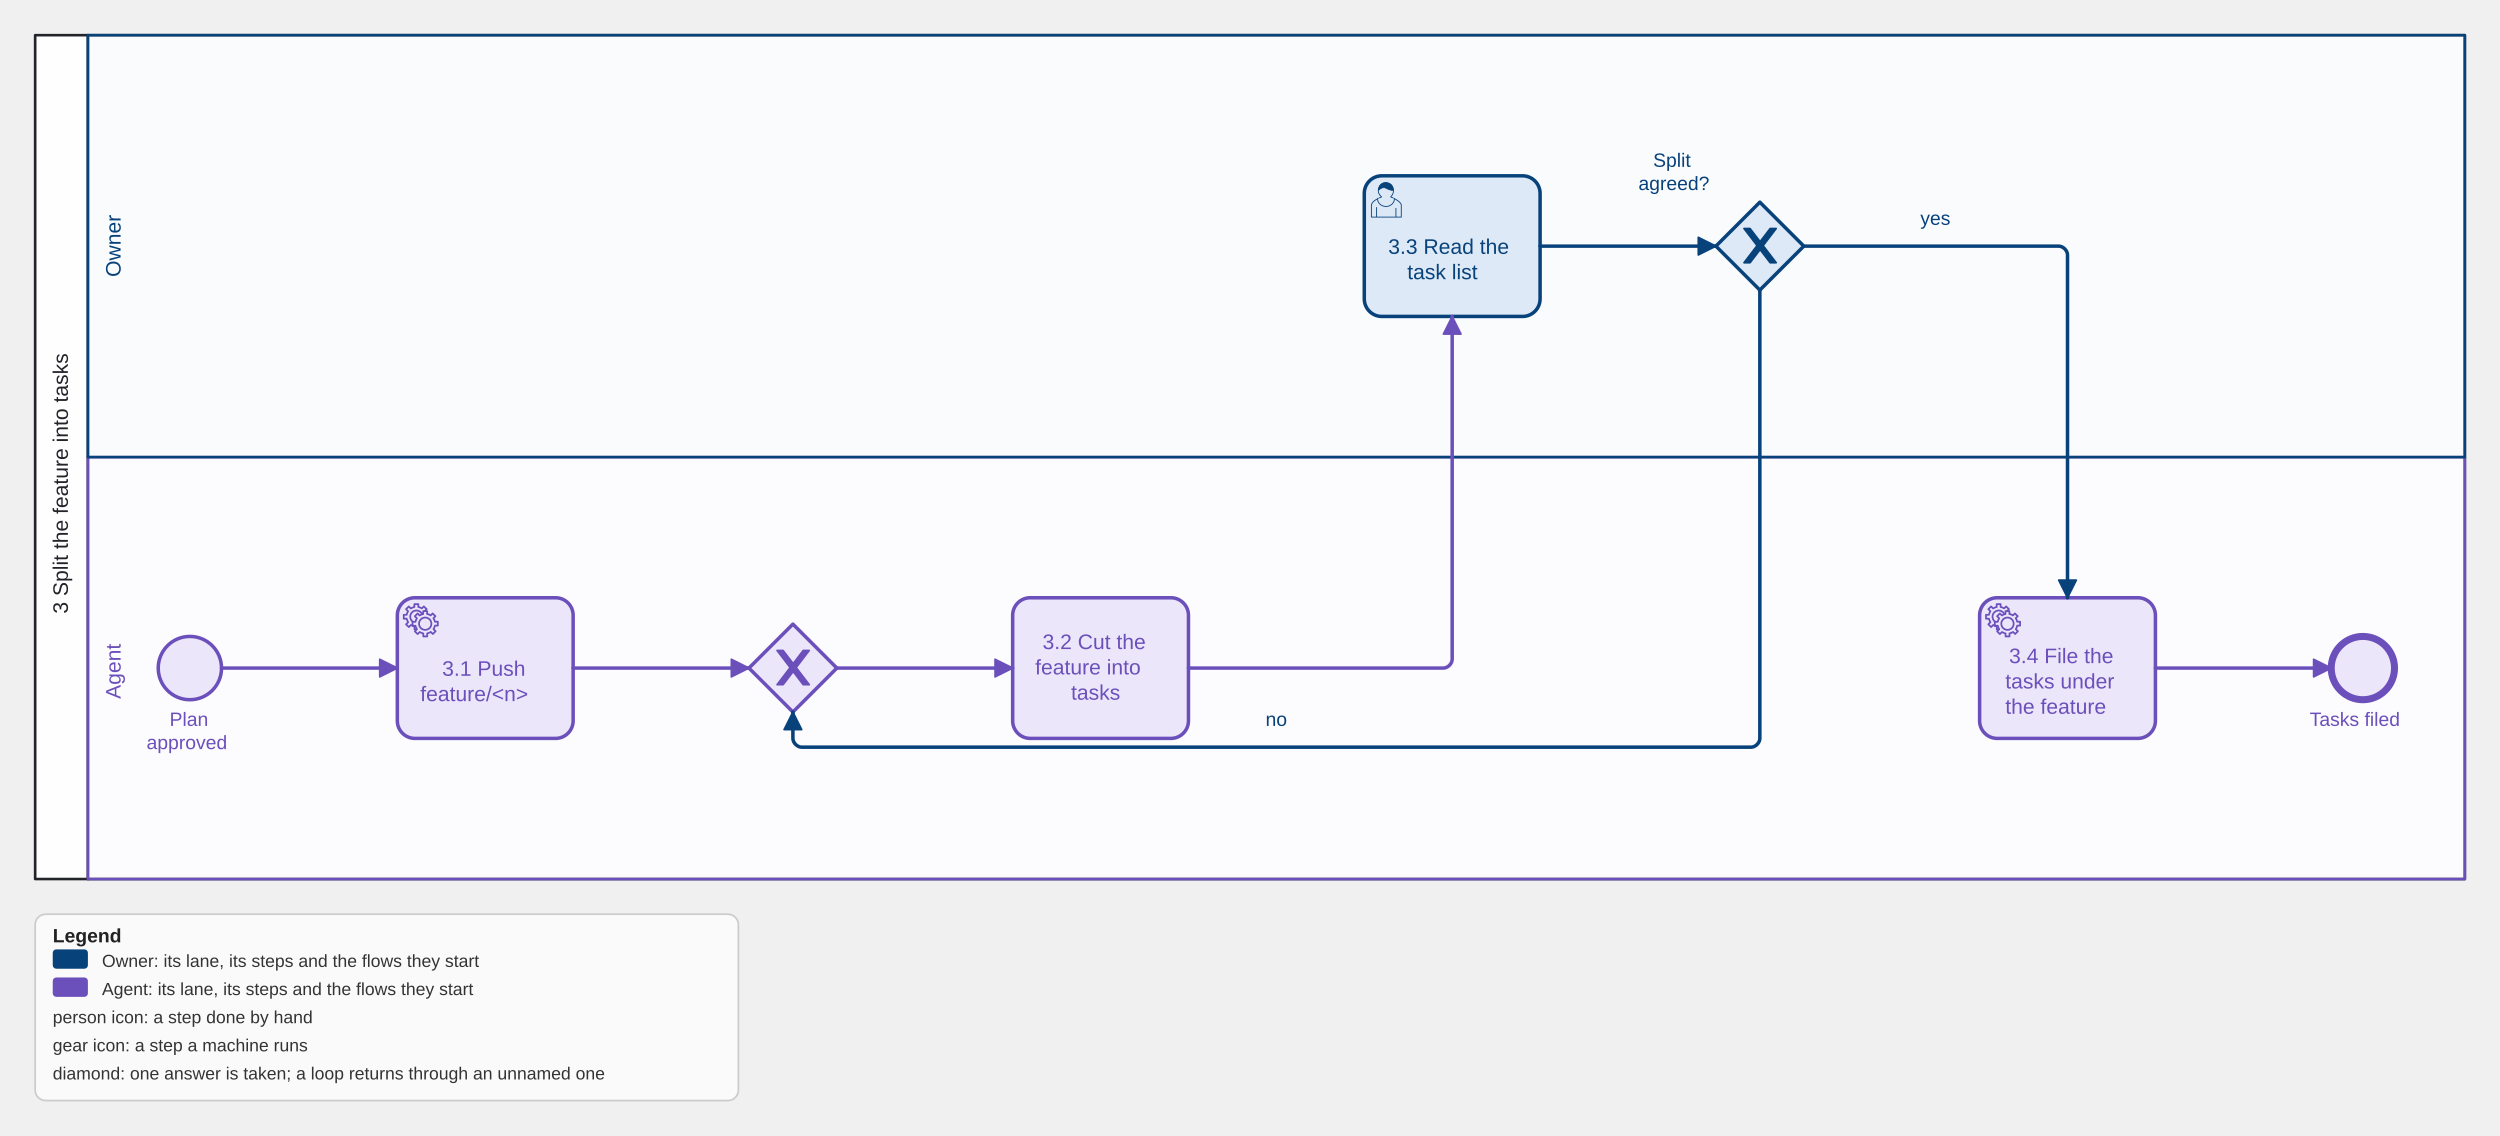
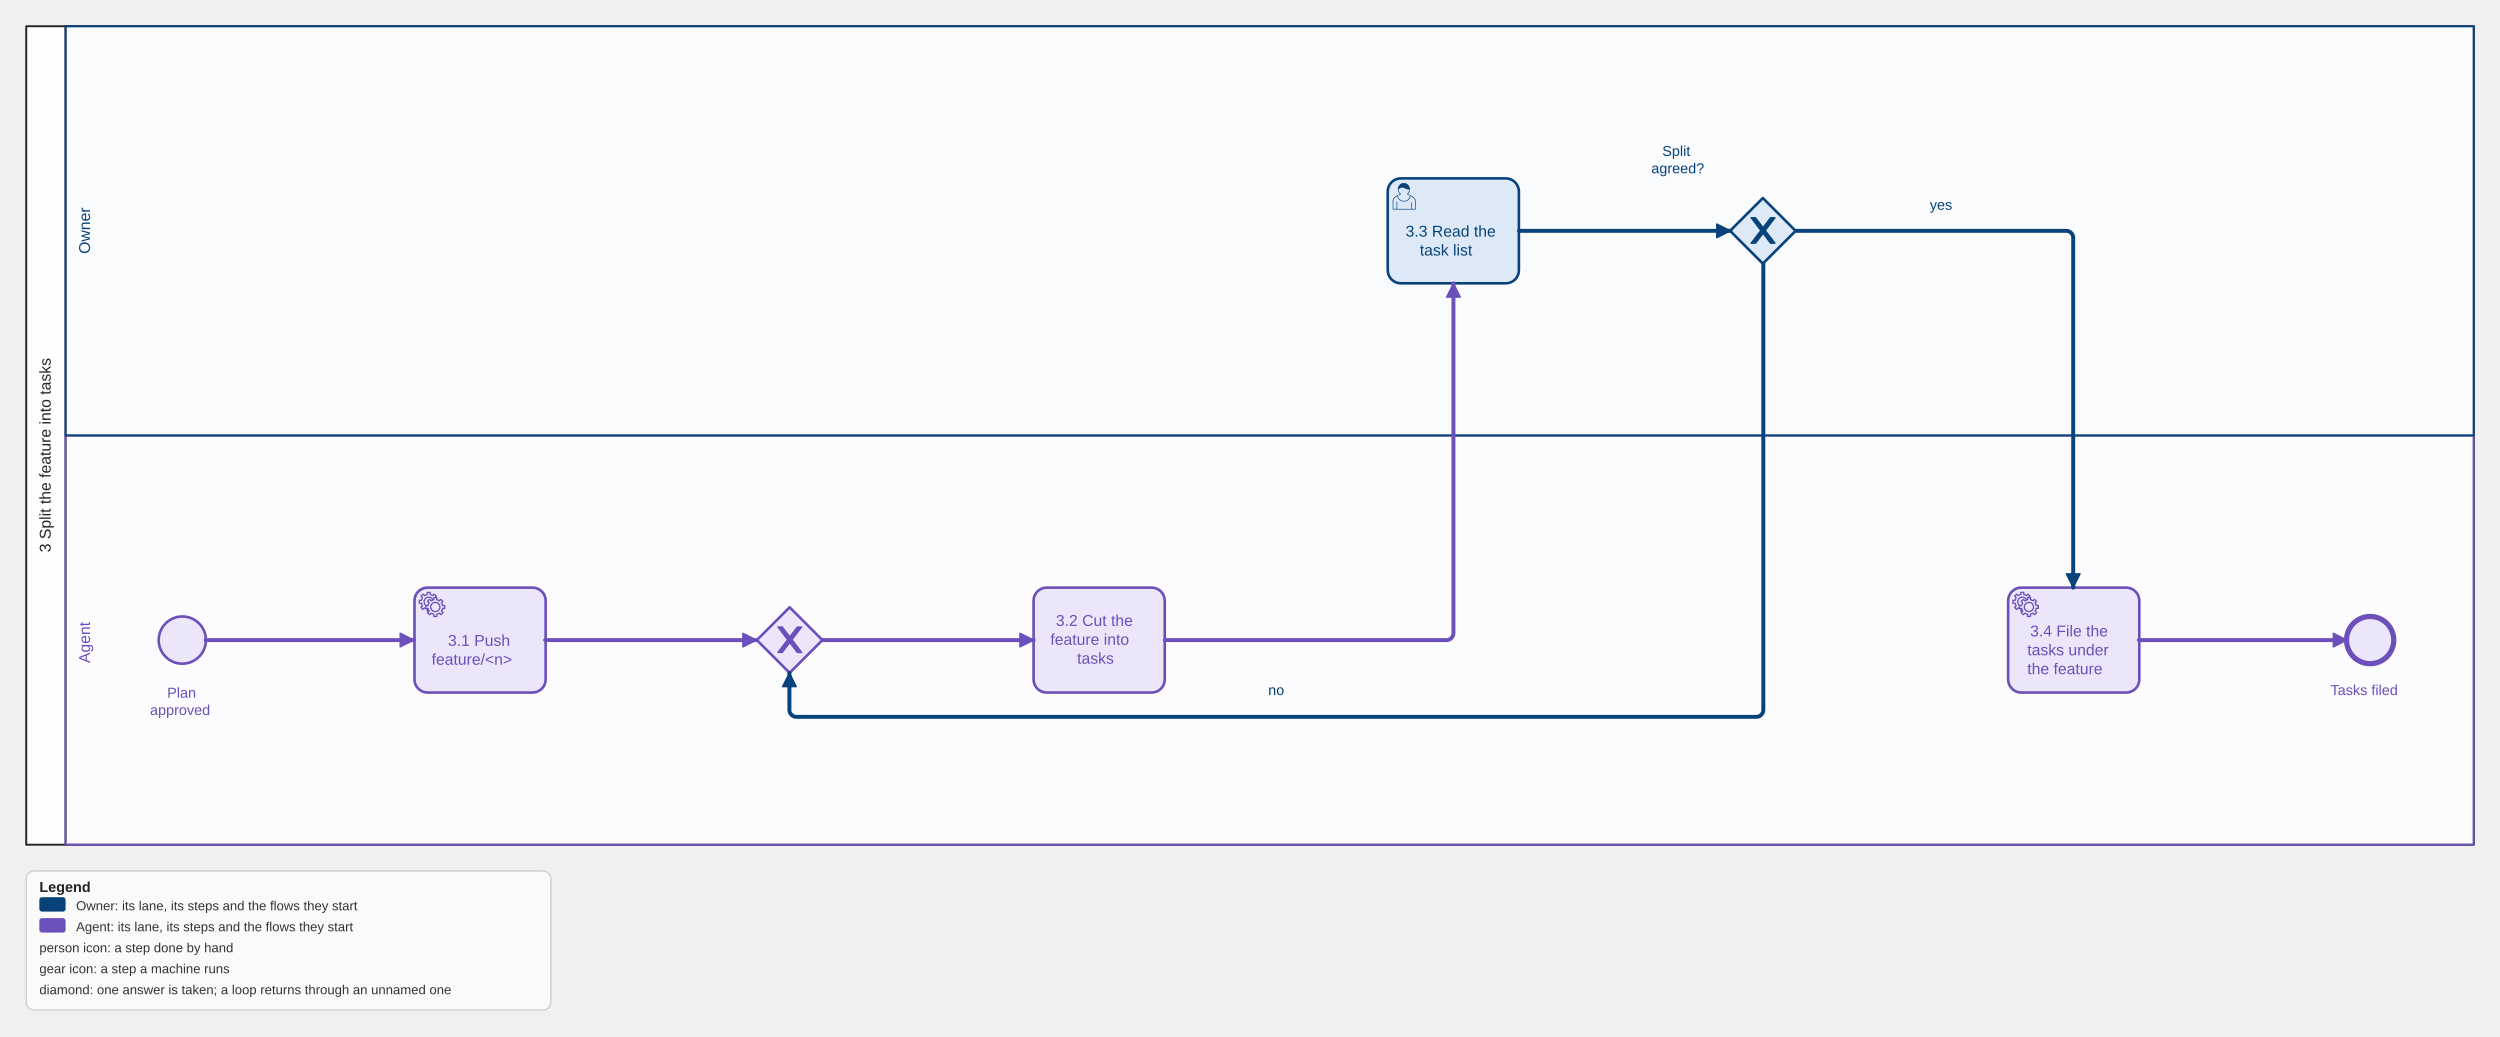
- <svg xmlns="http://www.w3.org/2000/svg" width="1422" height="646" viewBox="60 60 1422 646" version="1.1">
+ <svg xmlns="http://www.w3.org/2000/svg" width="1906" height="790" viewBox="60 60 1906 790" version="1.1">
  <g class="djs-group">
    <g class="djs-element djs-shape" data-element-id="split_pool" transform="translate(80,80)" style="display: block;">
      <g class="djs-visual">
-         <rect x="0" y="0" width="1382" height="480" rx="0" ry="0" style="stroke-linecap: round; stroke-linejoin: round; stroke: rgb(34, 36, 42); stroke-width: 1.5px; fill: white; fill-opacity: 0.95;" />
-         <path style="fill: none; stroke-linecap: round; stroke-linejoin: round; stroke: rgb(34, 36, 42); stroke-width: 1.5px;" d="M30,0L30,480" />
-         <text style="font-family: Arial, sans-serif; font-size: 12px; font-weight: normal; fill: rgb(34, 36, 42);" lineHeight="1.2" class="djs-label" transform="translate(0,480) rotate(270,0,0) scale(1,1)">
-           <tspan x="150.96" y="18.6">3 Split the feature into tasks</tspan>
+         <rect x="0" y="0" width="1866" height="624" rx="0" ry="0" style="stroke-linecap: round; stroke-linejoin: round; stroke: rgb(34, 36, 42); stroke-width: 1.5px; fill: white; fill-opacity: 0.95;" />
+         <path style="fill: none; stroke-linecap: round; stroke-linejoin: round; stroke: rgb(34, 36, 42); stroke-width: 1.5px;" d="M30,0L30,624" />
+         <text style="font-family: Arial, sans-serif; font-size: 12px; font-weight: normal; fill: rgb(34, 36, 42);" lineHeight="1.2" class="djs-label" transform="translate(0,624) rotate(270,0,0) scale(1,1)">
+           <tspan x="222.96" y="18.6">3 Split the feature into tasks</tspan>
        </text>
      </g>
-       <rect style="fill: none; stroke-opacity: 0; stroke: white; stroke-width: 15px;" class="djs-hit djs-hit-all" x="0" y="0" width="1382" height="480" />
+       <rect style="fill: none; stroke-opacity: 0; stroke: white; stroke-width: 15px;" class="djs-hit djs-hit-all" x="0" y="0" width="1866" height="624" />
    </g>
    <g class="djs-children">
      <g class="djs-group">
-         <g class="djs-element djs-shape" data-element-id="lane_1" transform="translate(110,320)" style="display: block;">
-           <g class="djs-visual">
-             <rect x="0" y="0" width="1352" height="240" rx="0" ry="0" style="stroke-linecap: round; stroke-linejoin: round; stroke: rgb(107, 79, 187); stroke-width: 1.5px; fill: rgb(248, 246, 253); fill-opacity: 0.25;" />
-             <text style="font-family: Arial, sans-serif; font-size: 12px; font-weight: normal; fill: rgb(107, 79, 187);" lineHeight="1.2" class="djs-label" transform="translate(0,240) rotate(270,0,0) scale(1,1)">
-               <tspan x="102.48" y="18.6">Agent</tspan>
-             </text>
-           </g>
-           <rect style="fill: none; stroke-opacity: 0; stroke: white; stroke-width: 15px;" class="djs-hit djs-hit-all" x="0" y="0" width="1352" height="240" />
+         <g class="djs-element djs-shape" data-element-id="lane_1" transform="translate(110,392)" style="display: block;">
+           <g class="djs-visual">
+             <rect x="0" y="0" width="1836" height="312" rx="0" ry="0" style="stroke-linecap: round; stroke-linejoin: round; stroke: rgb(107, 79, 187); stroke-width: 1.5px; fill: rgb(248, 246, 253); fill-opacity: 0.25;" />
+             <text style="font-family: Arial, sans-serif; font-size: 12px; font-weight: normal; fill: rgb(107, 79, 187);" lineHeight="1.2" class="djs-label" transform="translate(0,312) rotate(270,0,0) scale(1,1)">
+               <tspan x="138.48" y="18.6">Agent</tspan>
+             </text>
+           </g>
+           <rect style="fill: none; stroke-opacity: 0; stroke: white; stroke-width: 15px;" class="djs-hit djs-hit-all" x="0" y="0" width="1836" height="312" />
        </g>
      </g>
      <g class="djs-group">
        <g class="djs-element djs-shape" data-element-id="lane_0" transform="translate(110,80)" style="display: block;">
          <g class="djs-visual">
-             <rect x="0" y="0" width="1352" height="240" rx="0" ry="0" style="stroke-linecap: round; stroke-linejoin: round; stroke: rgb(8, 66, 123); stroke-width: 1.5px; fill: rgb(243, 247, 252); fill-opacity: 0.25;" />
-             <text style="font-family: Arial, sans-serif; font-size: 12px; font-weight: normal; fill: rgb(8, 66, 123);" lineHeight="1.2" class="djs-label" transform="translate(0,240) rotate(270,0,0) scale(1,1)">
-               <tspan x="102.48" y="18.6">Owner</tspan>
-             </text>
-           </g>
-           <rect style="fill: none; stroke-opacity: 0; stroke: white; stroke-width: 15px;" class="djs-hit djs-hit-all" x="0" y="0" width="1352" height="240" />
-         </g>
-       </g>
-       <g class="djs-group">
-         <g class="djs-element djs-shape" data-element-id="approved" transform="translate(150,422)" style="display: block;">
+             <rect x="0" y="0" width="1836" height="312" rx="0" ry="0" style="stroke-linecap: round; stroke-linejoin: round; stroke: rgb(8, 66, 123); stroke-width: 1.5px; fill: rgb(243, 247, 252); fill-opacity: 0.25;" />
+             <text style="font-family: Arial, sans-serif; font-size: 12px; font-weight: normal; fill: rgb(8, 66, 123);" lineHeight="1.2" class="djs-label" transform="translate(0,312) rotate(270,0,0) scale(1,1)">
+               <tspan x="138.48" y="18.6">Owner</tspan>
+             </text>
+           </g>
+           <rect style="fill: none; stroke-opacity: 0; stroke: white; stroke-width: 15px;" class="djs-hit djs-hit-all" x="0" y="0" width="1836" height="312" />
+         </g>
+       </g>
+       <g class="djs-group">
+         <g class="djs-element djs-shape" data-element-id="approved" transform="translate(181,530)" style="display: block;">
          <g class="djs-visual">
            <circle cx="18" cy="18" r="18" style="stroke-linecap: round; stroke-linejoin: round; stroke: rgb(107, 79, 187); stroke-width: 2px; fill: rgb(235, 229, 250); fill-opacity: 0.95;" />
          </g>
          <rect style="fill: none; stroke-opacity: 0; stroke: white; stroke-width: 15px;" class="djs-hit djs-hit-all" x="0" y="0" width="36" height="36" />
        </g>
      </g>
      <g class="djs-group">
-         <g class="djs-element djs-shape" data-element-id="approved_label" transform="translate(138,463)" style="display: block;">
+         <g class="djs-element djs-shape" data-element-id="approved_label" transform="translate(169,582)" style="display: block;">
          <g class="djs-visual">
            <text style="font-family: Arial, sans-serif; font-size: 11px; font-weight: normal; fill: rgb(107, 79, 187);" lineHeight="1.2" class="djs-label">
              <tspan x="18.45" y="9.9">Plan </tspan>
              <tspan x="5.36" y="23.1">approved</tspan>
            </text>
          </g>
          <rect style="fill: none; stroke-opacity: 0; stroke: white; stroke-width: 15px;" class="djs-hit djs-hit-all" x="0" y="0" width="60" height="27" />
        </g>
      </g>
      <g class="djs-group">
-         <g class="djs-element djs-shape" data-element-id="push" transform="translate(286,400)" style="display: block;">
+         <g class="djs-element djs-shape" data-element-id="push" transform="translate(376,508)" style="display: block;">
          <g class="djs-visual">
            <rect x="0" y="0" width="100" height="80" rx="10" ry="10" style="stroke-linecap: round; stroke-linejoin: round; stroke: rgb(107, 79, 187); stroke-width: 2px; fill: rgb(235, 229, 250); fill-opacity: 0.95;" />
            <text style="font-family: Arial, sans-serif; font-size: 12px; font-weight: normal; fill: rgb(107, 79, 187);" lineHeight="1.2" class="djs-label" transform="translate(0, 8)">
              <tspan x="25.52" y="36.4">3.1 Push </tspan>
              <tspan x="13.04" y="50.8">feature/&lt;n&gt;</tspan>
            </text>
            <circle cx="5" cy="5" r="5" style="stroke-linecap: round; stroke-linejoin: round; stroke: none; stroke-width: 2px; fill: rgb(235, 229, 250);" transform="translate(6, 6)" />
            <path style="fill: rgb(235, 229, 250); stroke-linecap: round; stroke-linejoin: round; stroke: rgb(107, 79, 187); stroke-width: 1px;" d="m 12,18 v -1.713 c 0.352,-0.07 0.704,-0.178 1.048,-0.321 0.344,-0.145 0.666,-0.321 0.966,-0.521 l 1.194,1.18 1.567,-1.577 -1.195,-1.18 c 0.403,-0.614 0.683,-1.299 0.825,-2.018 l 1.622,-0.01 v -2.22 l -1.637,0.01 c -0.073,-0.352 -0.178,-0.7 -0.324,-1.044 -0.145,-0.344 -0.321,-0.664 -0.523,-0.962 l 1.131,-1.136 -1.583,-1.563 -1.13,1.136 c -0.614,-0.401 -1.303,-0.681 -2.023,-0.822 l 0.009,-1.619 h -2.241 l 0.004,1.631 c -0.354,0.074 -0.705,0.18 -1.05,0.324 -0.344,0.144 -0.665,0.321 -0.964,0.52 l -1.17,-1.158 -1.567,1.579 1.168,1.157 c -0.403,0.613 -0.683,1.298 -0.825,2.017 l -1.659,0.003 v 2.222 l 1.672,-0.006 c 0.073,0.351 0.18,0.702 0.324,1.045 0.145,0.344 0.321,0.664 0.523,0.961 l -1.199,1.197 1.584,1.56 1.196,-1.193 c 0.614,0.403 1.303,0.682 2.023,0.823 l 7.19e-4,1.699 h 2.227 z m 0.221,-3.996 c -1.789,0.75 -3.858,-0.093 -4.61,-1.874 -0.752,-1.783 0.091,-3.846 1.88,-4.596 1.788,-0.749 3.857,0.093 4.609,1.874 0.752,1.782 -0.091,3.846 -1.88,4.596 z" />
            <circle cx="5" cy="5" r="5" style="stroke-linecap: round; stroke-linejoin: round; stroke: none; stroke-width: 2px; fill: rgb(235, 229, 250);" transform="translate(11, 10)" />
            <path style="fill: rgb(235, 229, 250); stroke-linecap: round; stroke-linejoin: round; stroke: rgb(107, 79, 187); stroke-width: 1px;" d="m 17,22 v -1.713 c 0.352,-0.07 0.704,-0.178 1.048,-0.321 0.344,-0.145 0.666,-0.321 0.966,-0.521 l 1.194,1.18 1.567,-1.577 -1.195,-1.18 c 0.403,-0.614 0.683,-1.299 0.825,-2.018 l 1.622,-0.01 v -2.22 l -1.637,0.01 c -0.073,-0.352 -0.178,-0.7 -0.324,-1.044 -0.145,-0.344 -0.321,-0.664 -0.523,-0.962 l 1.131,-1.136 -1.583,-1.563 -1.13,1.136 c -0.614,-0.401 -1.303,-0.681 -2.023,-0.822 l 0.009,-1.619 h -2.241 l 0.004,1.631 c -0.354,0.074 -0.705,0.18 -1.05,0.324 -0.344,0.144 -0.665,0.321 -0.964,0.52 l -1.17,-1.158 -1.567,1.579 1.168,1.157 c -0.403,0.613 -0.683,1.298 -0.825,2.017 l -1.659,0.003 v 2.222 l 1.672,-0.006 c 0.073,0.351 0.18,0.702 0.324,1.045 0.145,0.344 0.321,0.664 0.523,0.961 l -1.199,1.197 1.584,1.56 1.196,-1.193 c 0.614,0.403 1.303,0.682 2.023,0.823 l 7.19e-4,1.699 h 2.227 z m 0.221,-3.996 c -1.789,0.75 -3.858,-0.093 -4.61,-1.874 -0.752,-1.783 0.091,-3.846 1.88,-4.596 1.788,-0.749 3.857,0.093 4.609,1.874 0.752,1.782 -0.091,3.846 -1.88,4.596 z" />
          </g>
          <rect style="fill: none; stroke-opacity: 0; stroke: white; stroke-width: 15px;" class="djs-hit djs-hit-all" x="0" y="0" width="100" height="80" />
        </g>
      </g>
      <g class="djs-group">
-         <g class="djs-element djs-shape" data-element-id="cutJoin" transform="translate(486,415)" style="display: block;">
+         <g class="djs-element djs-shape" data-element-id="cutJoin" transform="translate(637,523)" style="display: block;">
          <g class="djs-visual">
            <polygon style="stroke-linecap: round; stroke-linejoin: round; stroke: rgb(107, 79, 187); stroke-width: 2px; fill: rgb(235, 229, 250); fill-opacity: 0.95;" points="25,0 50,25 25,50 0,25" />
            <path style="fill: rgb(107, 79, 187); stroke-linecap: round; stroke-linejoin: round; stroke: rgb(107, 79, 187); stroke-width: 1px;" d="m 16,15 7.429,9.714 -7.429,9.714 3.429,0 5.714,-7.464 5.714,7.464 3.429,0 -7.429,-9.714 7.429,-9.714 -3.429,0 -5.714,7.464 -5.714,-7.464 -3.429,0 z" />
          </g>
          <rect style="fill: none; stroke-opacity: 0; stroke: white; stroke-width: 15px;" class="djs-hit djs-hit-all" x="0" y="0" width="50" height="50" />
        </g>
      </g>
      <g class="djs-group">
-         <g class="djs-element djs-shape" data-element-id="cut" transform="translate(636,400)" style="display: block;">
+         <g class="djs-element djs-shape" data-element-id="cut" transform="translate(848,508)" style="display: block;">
          <g class="djs-visual">
            <rect x="0" y="0" width="100" height="80" rx="10" ry="10" style="stroke-linecap: round; stroke-linejoin: round; stroke: rgb(107, 79, 187); stroke-width: 2px; fill: rgb(235, 229, 250); fill-opacity: 0.95;" />
            <text style="font-family: Arial, sans-serif; font-size: 12px; font-weight: normal; fill: rgb(107, 79, 187);" lineHeight="1.2" class="djs-label">
              <tspan x="17" y="29.2">3.2 Cut the </tspan>
              <tspan x="12.8" y="43.6">feature into </tspan>
              <tspan x="33.2" y="58">tasks</tspan>
            </text>
          </g>
          <rect style="fill: none; stroke-opacity: 0; stroke: white; stroke-width: 15px;" class="djs-hit djs-hit-all" x="0" y="0" width="100" height="80" />
        </g>
      </g>
      <g class="djs-group">
-         <g class="djs-element djs-shape" data-element-id="read" transform="translate(836,160)" style="display: block;">
+         <g class="djs-element djs-shape" data-element-id="read" transform="translate(1118,196)" style="display: block;">
          <g class="djs-visual">
            <rect x="0" y="0" width="100" height="80" rx="10" ry="10" style="stroke-linecap: round; stroke-linejoin: round; stroke: rgb(8, 66, 123); stroke-width: 2px; fill: rgb(220, 232, 246); fill-opacity: 0.95;" />
            <text style="font-family: Arial, sans-serif; font-size: 12px; font-weight: normal; fill: rgb(8, 66, 123);" lineHeight="1.2" class="djs-label" transform="translate(0, 8)">
              <tspan x="13.64" y="36.4">3.3 Read the </tspan>
              <tspan x="24.44" y="50.8">task list</tspan>
            </text>
            <path style="fill: rgb(220, 232, 246); stroke-linecap: round; stroke-linejoin: round; stroke: rgb(8, 66, 123); stroke-width: 0.5px;" d="m 15,12 c 0.909,-0.845 1.594,-2.049 1.594,-3.385 0,-2.554 -1.805,-4.622 -4.357,-4.622 -2.552,0 -4.288,2.068 -4.288,4.622 0,1.348 0.974,2.562 1.896,3.405 -0.529,0.187 -5.669,2.097 -5.794,4.756 v 6.718 h 17 v -6.718 c 0,-2.298 -5.528,-4.595 -6.051,-4.776 zm -8,6 l 0,5.5 m 11,0 l 0,-5" />
            <path style="fill: rgb(220, 232, 246); stroke-linecap: round; stroke-linejoin: round; stroke: rgb(8, 66, 123); stroke-width: 0.5px;" d="m 15,12 m 2.162,1.009 c 0,2.447 -2.158,4.431 -4.821,4.431 -2.665,0 -4.822,-1.981 -4.822,-4.431 " />
            <path style="fill: rgb(8, 66, 123); stroke-linecap: round; stroke-linejoin: round; stroke: rgb(8, 66, 123); stroke-width: 0.5px;" d="m 15,12 m -6.9,-3.80 c 0,0 2.251,-2.358 4.274,-1.177 2.024,1.181 4.221,1.537 4.124,0.965 -0.098,-0.57 -0.117,-3.791 -4.191,-4.136 -3.575,0.001 -4.208,3.367 -4.207,4.348 z" />
          </g>
          <rect style="fill: none; stroke-opacity: 0; stroke: white; stroke-width: 15px;" class="djs-hit djs-hit-all" x="0" y="0" width="100" height="80" />
        </g>
      </g>
      <g class="djs-group">
-         <g class="djs-element djs-shape" data-element-id="agreed" transform="translate(1036,175)" style="display: block;">
+         <g class="djs-element djs-shape" data-element-id="agreed" transform="translate(1379,211)" style="display: block;">
          <g class="djs-visual">
            <polygon style="stroke-linecap: round; stroke-linejoin: round; stroke: rgb(8, 66, 123); stroke-width: 2px; fill: rgb(220, 232, 246); fill-opacity: 0.95;" points="25,0 50,25 25,50 0,25" />
            <path style="fill: rgb(8, 66, 123); stroke-linecap: round; stroke-linejoin: round; stroke: rgb(8, 66, 123); stroke-width: 1px;" d="m 16,15 7.429,9.714 -7.429,9.714 3.429,0 5.714,-7.464 5.714,7.464 3.429,0 -7.429,-9.714 7.429,-9.714 -3.429,0 -5.714,7.464 -5.714,-7.464 -3.429,0 z" />
          </g>
          <rect style="fill: none; stroke-opacity: 0; stroke: white; stroke-width: 15px;" class="djs-hit djs-hit-all" x="0" y="0" width="50" height="50" />
        </g>
      </g>
      <g class="djs-group">
-         <g class="djs-element djs-shape" data-element-id="agreed_label" transform="translate(987,145)" style="display: block;">
+         <g class="djs-element djs-shape" data-element-id="agreed_label" transform="translate(1314,169)" style="display: block;">
          <g class="djs-visual">
            <text style="font-family: Arial, sans-serif; font-size: 11px; font-weight: normal; fill: rgb(8, 66, 123);" lineHeight="1.2" class="djs-label">
              <tspan x="13.3" y="9.9">Split </tspan>
              <tspan x="4.94" y="23.1">agreed?</tspan>
            </text>
          </g>
          <rect style="fill: none; stroke-opacity: 0; stroke: white; stroke-width: 15px;" class="djs-hit djs-hit-all" x="0" y="0" width="53" height="27" />
        </g>
      </g>
      <g class="djs-group">
-         <g class="djs-element djs-shape" data-element-id="file" transform="translate(1186,400)" style="display: block;">
+         <g class="djs-element djs-shape" data-element-id="file" transform="translate(1591,508)" style="display: block;">
          <g class="djs-visual">
            <rect x="0" y="0" width="100" height="80" rx="10" ry="10" style="stroke-linecap: round; stroke-linejoin: round; stroke: rgb(107, 79, 187); stroke-width: 2px; fill: rgb(235, 229, 250); fill-opacity: 0.95;" />
            <text style="font-family: Arial, sans-serif; font-size: 12px; font-weight: normal; fill: rgb(107, 79, 187);" lineHeight="1.2" class="djs-label" transform="translate(0, 8)">
              <tspan x="16.76" y="29.2">3.4 File the </tspan>
              <tspan x="14.6" y="43.6">tasks under </tspan>
              <tspan x="14.6" y="58">the feature</tspan>
            </text>
            <circle cx="5" cy="5" r="5" style="stroke-linecap: round; stroke-linejoin: round; stroke: none; stroke-width: 2px; fill: rgb(235, 229, 250);" transform="translate(6, 6)" />
            <path style="fill: rgb(235, 229, 250); stroke-linecap: round; stroke-linejoin: round; stroke: rgb(107, 79, 187); stroke-width: 1px;" d="m 12,18 v -1.713 c 0.352,-0.07 0.704,-0.178 1.048,-0.321 0.344,-0.145 0.666,-0.321 0.966,-0.521 l 1.194,1.18 1.567,-1.577 -1.195,-1.18 c 0.403,-0.614 0.683,-1.299 0.825,-2.018 l 1.622,-0.01 v -2.22 l -1.637,0.01 c -0.073,-0.352 -0.178,-0.7 -0.324,-1.044 -0.145,-0.344 -0.321,-0.664 -0.523,-0.962 l 1.131,-1.136 -1.583,-1.563 -1.13,1.136 c -0.614,-0.401 -1.303,-0.681 -2.023,-0.822 l 0.009,-1.619 h -2.241 l 0.004,1.631 c -0.354,0.074 -0.705,0.18 -1.05,0.324 -0.344,0.144 -0.665,0.321 -0.964,0.52 l -1.17,-1.158 -1.567,1.579 1.168,1.157 c -0.403,0.613 -0.683,1.298 -0.825,2.017 l -1.659,0.003 v 2.222 l 1.672,-0.006 c 0.073,0.351 0.18,0.702 0.324,1.045 0.145,0.344 0.321,0.664 0.523,0.961 l -1.199,1.197 1.584,1.56 1.196,-1.193 c 0.614,0.403 1.303,0.682 2.023,0.823 l 7.19e-4,1.699 h 2.227 z m 0.221,-3.996 c -1.789,0.75 -3.858,-0.093 -4.61,-1.874 -0.752,-1.783 0.091,-3.846 1.88,-4.596 1.788,-0.749 3.857,0.093 4.609,1.874 0.752,1.782 -0.091,3.846 -1.88,4.596 z" />
            <circle cx="5" cy="5" r="5" style="stroke-linecap: round; stroke-linejoin: round; stroke: none; stroke-width: 2px; fill: rgb(235, 229, 250);" transform="translate(11, 10)" />
            <path style="fill: rgb(235, 229, 250); stroke-linecap: round; stroke-linejoin: round; stroke: rgb(107, 79, 187); stroke-width: 1px;" d="m 17,22 v -1.713 c 0.352,-0.07 0.704,-0.178 1.048,-0.321 0.344,-0.145 0.666,-0.321 0.966,-0.521 l 1.194,1.18 1.567,-1.577 -1.195,-1.18 c 0.403,-0.614 0.683,-1.299 0.825,-2.018 l 1.622,-0.01 v -2.22 l -1.637,0.01 c -0.073,-0.352 -0.178,-0.7 -0.324,-1.044 -0.145,-0.344 -0.321,-0.664 -0.523,-0.962 l 1.131,-1.136 -1.583,-1.563 -1.13,1.136 c -0.614,-0.401 -1.303,-0.681 -2.023,-0.822 l 0.009,-1.619 h -2.241 l 0.004,1.631 c -0.354,0.074 -0.705,0.18 -1.05,0.324 -0.344,0.144 -0.665,0.321 -0.964,0.52 l -1.17,-1.158 -1.567,1.579 1.168,1.157 c -0.403,0.613 -0.683,1.298 -0.825,2.017 l -1.659,0.003 v 2.222 l 1.672,-0.006 c 0.073,0.351 0.18,0.702 0.324,1.045 0.145,0.344 0.321,0.664 0.523,0.961 l -1.199,1.197 1.584,1.56 1.196,-1.193 c 0.614,0.403 1.303,0.682 2.023,0.823 l 7.19e-4,1.699 h 2.227 z m 0.221,-3.996 c -1.789,0.75 -3.858,-0.093 -4.61,-1.874 -0.752,-1.783 0.091,-3.846 1.88,-4.596 1.788,-0.749 3.857,0.093 4.609,1.874 0.752,1.782 -0.091,3.846 -1.88,4.596 z" />
          </g>
          <rect style="fill: none; stroke-opacity: 0; stroke: white; stroke-width: 15px;" class="djs-hit djs-hit-all" x="0" y="0" width="100" height="80" />
        </g>
      </g>
      <g class="djs-group">
-         <g class="djs-element djs-shape" data-element-id="filed" transform="translate(1386,422)" style="display: block;">
+         <g class="djs-element djs-shape" data-element-id="filed" transform="translate(1849,530)" style="display: block;">
          <g class="djs-visual">
            <circle cx="18" cy="18" r="18" style="stroke-linecap: round; stroke-linejoin: round; stroke: rgb(107, 79, 187); stroke-width: 4px; fill: rgb(235, 229, 250); fill-opacity: 0.95;" />
          </g>
          <rect style="fill: none; stroke-opacity: 0; stroke: white; stroke-width: 15px;" class="djs-hit djs-hit-all" x="0" y="0" width="36" height="36" />
        </g>
      </g>
      <g class="djs-group">
-         <g class="djs-element djs-shape" data-element-id="filed_label" transform="translate(1364,463)" style="display: block;">
+         <g class="djs-element djs-shape" data-element-id="filed_label" transform="translate(1827,580)" style="display: block;">
          <g class="djs-visual">
            <text style="font-family: Arial, sans-serif; font-size: 11px; font-weight: normal; fill: rgb(107, 79, 187);" lineHeight="1.2" class="djs-label">
              <tspan x="9.75" y="9.9">Tasks filed</tspan>
            </text>
          </g>
          <rect style="fill: none; stroke-opacity: 0; stroke: white; stroke-width: 15px;" class="djs-hit djs-hit-all" x="0" y="0" width="80" height="14" />
        </g>
      </g>
      <g class="djs-group">
        <g class="djs-element djs-connection" data-element-id="f_approved_push" style="display: block;">
          <g class="djs-visual">
            <defs>
-               <marker id="marker-5r5cjjbi3w7vycd8s45hkx8ld" viewBox="0 0 20 20" refX="11" refY="10" markerWidth="10" markerHeight="10" orient="auto">
-                 <path d="M 1 5 L 11 10 L 1 15 Z" style="stroke-linecap: round; stroke-linejoin: round; stroke: rgb(107, 79, 187); stroke-width: 1px; fill: rgb(107, 79, 187);" />
-               </marker>
-             </defs>
-             <path style="fill: none; stroke-linecap: round; stroke-linejoin: round; stroke: rgb(107, 79, 187); stroke-width: 2px; marker-end: url('#marker-5r5cjjbi3w7vycd8s45hkx8ld');" data-corner-radius="5" d="M186,440L286,440" />
-           </g>
-           <path d="M186,440L286,440" style="fill: none; stroke-opacity: 0; stroke: white; stroke-width: 15px;" class="djs-hit djs-hit-stroke" />
+               <marker id="marker-7ndqd5u4oyuw9xjvg2dq6kvnh" viewBox="0 0 20 20" refX="11" refY="10" markerWidth="7" markerHeight="7" orient="auto">
+                 <path d="M 1 5 L 11 10 L 1 15 Z" style="stroke-linecap: round; stroke-linejoin: round; stroke: rgb(107, 79, 187); stroke-width: 1px; fill: rgb(107, 79, 187);" />
+               </marker>
+             </defs>
+             <path style="fill: none; stroke-linecap: round; stroke-linejoin: round; stroke: rgb(107, 79, 187); stroke-width: 3px; marker-end: url('#marker-7ndqd5u4oyuw9xjvg2dq6kvnh');" data-corner-radius="5" d="M216.8,548L375.6,548" />
+           </g>
+           <path d="M216.8,548L375.6,548" style="fill: none; stroke-opacity: 0; stroke: white; stroke-width: 15px;" class="djs-hit djs-hit-stroke" />
        </g>
      </g>
      <g class="djs-group">
        <g class="djs-element djs-connection" data-element-id="f_push_cutJoin" style="display: block;">
          <g class="djs-visual">
            <defs>
-               <marker id="marker-an39osv3oypf5n1g2qfs771ox" viewBox="0 0 20 20" refX="11" refY="10" markerWidth="10" markerHeight="10" orient="auto">
-                 <path d="M 1 5 L 11 10 L 1 15 Z" style="stroke-linecap: round; stroke-linejoin: round; stroke: rgb(107, 79, 187); stroke-width: 1px; fill: rgb(107, 79, 187);" />
-               </marker>
-             </defs>
-             <path style="fill: none; stroke-linecap: round; stroke-linejoin: round; stroke: rgb(107, 79, 187); stroke-width: 2px; marker-end: url('#marker-an39osv3oypf5n1g2qfs771ox');" data-corner-radius="5" d="M386,440L486,440" />
-           </g>
-           <path d="M386,440L486,440" style="fill: none; stroke-opacity: 0; stroke: white; stroke-width: 15px;" class="djs-hit djs-hit-stroke" />
+               <marker id="marker-2hfos1hhz29dfr5cyb7gfpp19" viewBox="0 0 20 20" refX="11" refY="10" markerWidth="7" markerHeight="7" orient="auto">
+                 <path d="M 1 5 L 11 10 L 1 15 Z" style="stroke-linecap: round; stroke-linejoin: round; stroke: rgb(107, 79, 187); stroke-width: 1px; fill: rgb(107, 79, 187);" />
+               </marker>
+             </defs>
+             <path style="fill: none; stroke-linecap: round; stroke-linejoin: round; stroke: rgb(107, 79, 187); stroke-width: 3px; marker-end: url('#marker-2hfos1hhz29dfr5cyb7gfpp19');" data-corner-radius="5" d="M475.6,548L636.85,548" />
+           </g>
+           <path d="M475.6,548L636.85,548" style="fill: none; stroke-opacity: 0; stroke: white; stroke-width: 15px;" class="djs-hit djs-hit-stroke" />
        </g>
      </g>
      <g class="djs-group">
        <g class="djs-element djs-connection" data-element-id="f_cutJoin_cut" style="display: block;">
          <g class="djs-visual">
            <defs>
-               <marker id="marker-4c3zoeu30groe8p5atw9mkdkd" viewBox="0 0 20 20" refX="11" refY="10" markerWidth="10" markerHeight="10" orient="auto">
-                 <path d="M 1 5 L 11 10 L 1 15 Z" style="stroke-linecap: round; stroke-linejoin: round; stroke: rgb(107, 79, 187); stroke-width: 1px; fill: rgb(107, 79, 187);" />
-               </marker>
-             </defs>
-             <path style="fill: none; stroke-linecap: round; stroke-linejoin: round; stroke: rgb(107, 79, 187); stroke-width: 2px; marker-end: url('#marker-4c3zoeu30groe8p5atw9mkdkd');" data-corner-radius="5" d="M536,440L636,440" />
-           </g>
-           <path d="M536,440L636,440" style="fill: none; stroke-opacity: 0; stroke: white; stroke-width: 15px;" class="djs-hit djs-hit-stroke" />
+               <marker id="marker-04xc0baqabr3g9o7oqo4t3jfx" viewBox="0 0 20 20" refX="11" refY="10" markerWidth="7" markerHeight="7" orient="auto">
+                 <path d="M 1 5 L 11 10 L 1 15 Z" style="stroke-linecap: round; stroke-linejoin: round; stroke: rgb(107, 79, 187); stroke-width: 1px; fill: rgb(107, 79, 187);" />
+               </marker>
+             </defs>
+             <path style="fill: none; stroke-linecap: round; stroke-linejoin: round; stroke: rgb(107, 79, 187); stroke-width: 3px; marker-end: url('#marker-04xc0baqabr3g9o7oqo4t3jfx');" data-corner-radius="5" d="M686.85,548L848.1,548" />
+           </g>
+           <path d="M686.85,548L848.1,548" style="fill: none; stroke-opacity: 0; stroke: white; stroke-width: 15px;" class="djs-hit djs-hit-stroke" />
        </g>
      </g>
      <g class="djs-group">
        <g class="djs-element djs-connection" data-element-id="f_cut_read" style="display: block;">
          <g class="djs-visual">
            <defs>
-               <marker id="marker-1zd7u6snyogzpbjdsjog0yr2t" viewBox="0 0 20 20" refX="11" refY="10" markerWidth="10" markerHeight="10" orient="auto">
-                 <path d="M 1 5 L 11 10 L 1 15 Z" style="stroke-linecap: round; stroke-linejoin: round; stroke: rgb(107, 79, 187); stroke-width: 1px; fill: rgb(107, 79, 187);" />
-               </marker>
-             </defs>
-             <path style="fill: none; stroke-linecap: round; stroke-linejoin: round; stroke: rgb(107, 79, 187); stroke-width: 2px; marker-end: url('#marker-1zd7u6snyogzpbjdsjog0yr2t');" data-corner-radius="5" d="M736,440L881,440C883.5,440,886,437.5,886,435L886,240" />
-           </g>
-           <path d="M736,440L886,440L886,240" style="fill: none; stroke-opacity: 0; stroke: white; stroke-width: 15px;" class="djs-hit djs-hit-stroke" />
+               <marker id="marker-2js5ogs1nwidpdkc4ai8jmjxu" viewBox="0 0 20 20" refX="11" refY="10" markerWidth="7" markerHeight="7" orient="auto">
+                 <path d="M 1 5 L 11 10 L 1 15 Z" style="stroke-linecap: round; stroke-linejoin: round; stroke: rgb(107, 79, 187); stroke-width: 1px; fill: rgb(107, 79, 187);" />
+               </marker>
+             </defs>
+             <path style="fill: none; stroke-linecap: round; stroke-linejoin: round; stroke: rgb(107, 79, 187); stroke-width: 3px; marker-end: url('#marker-2js5ogs1nwidpdkc4ai8jmjxu');" data-corner-radius="5" d="M948.1,548L1163.1,548C1165.6,548,1168.1,545.5,1168.1,543L1168.1,276" />
+           </g>
+           <path d="M948.1,548L1168.1,548L1168.1,276" style="fill: none; stroke-opacity: 0; stroke: white; stroke-width: 15px;" class="djs-hit djs-hit-stroke" />
        </g>
      </g>
      <g class="djs-group">
        <g class="djs-element djs-connection" data-element-id="f_read_agreed" style="display: block;">
          <g class="djs-visual">
            <defs>
-               <marker id="marker-7omld1djyrhsv9192rvkwbx2b" viewBox="0 0 20 20" refX="11" refY="10" markerWidth="10" markerHeight="10" orient="auto">
+               <marker id="marker-6u8ay7qdnfiavq7w5w26zv2wz" viewBox="0 0 20 20" refX="11" refY="10" markerWidth="7" markerHeight="7" orient="auto">
                <path d="M 1 5 L 11 10 L 1 15 Z" style="stroke-linecap: round; stroke-linejoin: round; stroke: rgb(8, 66, 123); stroke-width: 1px; fill: rgb(8, 66, 123);" />
              </marker>
            </defs>
-             <path style="fill: none; stroke-linecap: round; stroke-linejoin: round; stroke: rgb(8, 66, 123); stroke-width: 2px; marker-end: url('#marker-7omld1djyrhsv9192rvkwbx2b');" data-corner-radius="5" d="M936,200L1036,200" />
-           </g>
-           <path d="M936,200L1036,200" style="fill: none; stroke-opacity: 0; stroke: white; stroke-width: 15px;" class="djs-hit djs-hit-stroke" />
+             <path style="fill: none; stroke-linecap: round; stroke-linejoin: round; stroke: rgb(8, 66, 123); stroke-width: 3px; marker-end: url('#marker-6u8ay7qdnfiavq7w5w26zv2wz');" data-corner-radius="5" d="M1218.1,236L1379.35,236" />
+           </g>
+           <path d="M1218.1,236L1379.35,236" style="fill: none; stroke-opacity: 0; stroke: white; stroke-width: 15px;" class="djs-hit djs-hit-stroke" />
        </g>
      </g>
      <g class="djs-group">
        <g class="djs-element djs-connection" data-element-id="f_agreed_file" style="display: block;">
          <g class="djs-visual">
            <defs>
-               <marker id="marker-71w4xk78qpujddhe7tst8a4al" viewBox="0 0 20 20" refX="11" refY="10" markerWidth="10" markerHeight="10" orient="auto">
+               <marker id="marker-cebec6qrcj4kl69pp21i5lfso" viewBox="0 0 20 20" refX="11" refY="10" markerWidth="7" markerHeight="7" orient="auto">
                <path d="M 1 5 L 11 10 L 1 15 Z" style="stroke-linecap: round; stroke-linejoin: round; stroke: rgb(8, 66, 123); stroke-width: 1px; fill: rgb(8, 66, 123);" />
              </marker>
            </defs>
-             <path style="fill: none; stroke-linecap: round; stroke-linejoin: round; stroke: rgb(8, 66, 123); stroke-width: 2px; marker-end: url('#marker-71w4xk78qpujddhe7tst8a4al');" data-corner-radius="5" d="M1086,200L1231,200C1233.5,200,1236,202.5,1236,205L1236,400" />
-           </g>
-           <path d="M1086,200L1236,200L1236,400" style="fill: none; stroke-opacity: 0; stroke: white; stroke-width: 15px;" class="djs-hit djs-hit-stroke" />
-         </g>
-       </g>
-       <g class="djs-group">
-         <g class="djs-element djs-shape" data-element-id="f_agreed_file_label" transform="translate(1149,178)" style="display: block;">
+             <path style="fill: none; stroke-linecap: round; stroke-linejoin: round; stroke: rgb(8, 66, 123); stroke-width: 3px; marker-end: url('#marker-cebec6qrcj4kl69pp21i5lfso');" data-corner-radius="5" d="M1429.35,236L1635.6,236C1638.1,236,1640.6,238.5,1640.6,241L1640.6,508" />
+           </g>
+           <path d="M1429.35,236L1640.6,236L1640.6,508" style="fill: none; stroke-opacity: 0; stroke: white; stroke-width: 15px;" class="djs-hit djs-hit-stroke" />
+         </g>
+       </g>
+       <g class="djs-group">
+         <g class="djs-element djs-shape" data-element-id="f_agreed_file_label" transform="translate(1528,210)" style="display: block;">
          <g class="djs-visual">
            <text style="font-family: Arial, sans-serif; font-size: 11px; font-weight: normal; fill: rgb(8, 66, 123);" lineHeight="1.2" class="djs-label">
              <tspan x="3.26" y="9.9">yes</tspan>
            </text>
          </g>
          <rect style="fill: none; stroke-opacity: 0; stroke: white; stroke-width: 15px;" class="djs-hit djs-hit-all" x="0" y="0" width="25" height="14" />
        </g>
      </g>
      <g class="djs-group">
        <g class="djs-element djs-connection" data-element-id="f_agreed_cutJoin" style="display: block;">
          <g class="djs-visual">
            <defs>
-               <marker id="marker-4wcg2ylkv5evxoewo20m2oypl" viewBox="0 0 20 20" refX="11" refY="10" markerWidth="10" markerHeight="10" orient="auto">
+               <marker id="marker-exw0pobtykw1jf0bszacq2t1u" viewBox="0 0 20 20" refX="11" refY="10" markerWidth="7" markerHeight="7" orient="auto">
                <path d="M 1 5 L 11 10 L 1 15 Z" style="stroke-linecap: round; stroke-linejoin: round; stroke: rgb(8, 66, 123); stroke-width: 1px; fill: rgb(8, 66, 123);" />
              </marker>
            </defs>
-             <path style="fill: none; stroke-linecap: round; stroke-linejoin: round; stroke: rgb(8, 66, 123); stroke-width: 2px; marker-end: url('#marker-4wcg2ylkv5evxoewo20m2oypl');" data-corner-radius="5" d="M1061,225L1061,480C1061,482.5,1058.5,485,1056,485L516,485C513.5,485,511,482.5,511,480L511,465" />
-           </g>
-           <path d="M1061,225L1061,485L511,485L511,465" style="fill: none; stroke-opacity: 0; stroke: white; stroke-width: 15px;" class="djs-hit djs-hit-stroke" />
-         </g>
-       </g>
-       <g class="djs-group">
-         <g class="djs-element djs-shape" data-element-id="f_agreed_cutJoin_label" transform="translate(777,463)" style="display: block;">
+             <path style="fill: none; stroke-linecap: round; stroke-linejoin: round; stroke: rgb(8, 66, 123); stroke-width: 3px; marker-end: url('#marker-exw0pobtykw1jf0bszacq2t1u');" data-corner-radius="5" d="M1404.35,261L1404.35,601.5C1404.35,604,1401.85,606.5,1399.35,606.5L666.85,606.5C664.35,606.5,661.85,604,661.85,601.5L661.85,573" />
+           </g>
+           <path d="M1404.35,261L1404.35,606.5L661.85,606.5L661.85,573" style="fill: none; stroke-opacity: 0; stroke: white; stroke-width: 15px;" class="djs-hit djs-hit-stroke" />
+         </g>
+       </g>
+       <g class="djs-group">
+         <g class="djs-element djs-shape" data-element-id="f_agreed_cutJoin_label" transform="translate(1024,580)" style="display: block;">
          <g class="djs-visual">
            <text style="font-family: Arial, sans-serif; font-size: 11px; font-weight: normal; fill: rgb(8, 66, 123);" lineHeight="1.2" class="djs-label">
              <tspan x="2.84" y="9.9">no</tspan>
            </text>
          </g>
          <rect style="fill: none; stroke-opacity: 0; stroke: white; stroke-width: 15px;" class="djs-hit djs-hit-all" x="0" y="0" width="18" height="14" />
        </g>
      </g>
      <g class="djs-group">
        <g class="djs-element djs-connection" data-element-id="f_file_filed" style="display: block;">
          <g class="djs-visual">
            <defs>
-               <marker id="marker-dmdl619reei3r5gkply8gasnb" viewBox="0 0 20 20" refX="11" refY="10" markerWidth="10" markerHeight="10" orient="auto">
-                 <path d="M 1 5 L 11 10 L 1 15 Z" style="stroke-linecap: round; stroke-linejoin: round; stroke: rgb(107, 79, 187); stroke-width: 1px; fill: rgb(107, 79, 187);" />
-               </marker>
-             </defs>
-             <path style="fill: none; stroke-linecap: round; stroke-linejoin: round; stroke: rgb(107, 79, 187); stroke-width: 2px; marker-end: url('#marker-dmdl619reei3r5gkply8gasnb');" data-corner-radius="5" d="M1286,440L1386,440" />
-           </g>
-           <path d="M1286,440L1386,440" style="fill: none; stroke-opacity: 0; stroke: white; stroke-width: 15px;" class="djs-hit djs-hit-stroke" />
+               <marker id="marker-9xtt2x7zhh8z4hvdzhu4v6mts" viewBox="0 0 20 20" refX="11" refY="10" markerWidth="7" markerHeight="7" orient="auto">
+                 <path d="M 1 5 L 11 10 L 1 15 Z" style="stroke-linecap: round; stroke-linejoin: round; stroke: rgb(107, 79, 187); stroke-width: 1px; fill: rgb(107, 79, 187);" />
+               </marker>
+             </defs>
+             <path style="fill: none; stroke-linecap: round; stroke-linejoin: round; stroke: rgb(107, 79, 187); stroke-width: 3px; marker-end: url('#marker-9xtt2x7zhh8z4hvdzhu4v6mts');" data-corner-radius="5" d="M1690.6,548L1849.4,548" />
+           </g>
+           <path d="M1690.6,548L1849.4,548" style="fill: none; stroke-opacity: 0; stroke: white; stroke-width: 15px;" class="djs-hit djs-hit-stroke" />
        </g>
      </g>
    </g>
  </g>
  <g class="legend" font-family="Arial, sans-serif">
-     <rect x="80" y="580" width="400" height="106" rx="6" fill="#fafafa" stroke="#cccccc" />
-     <text x="90" y="596" font-size="11" font-weight="bold" fill="#222222">Legend</text>
-     <rect x="90" y="600" width="20" height="11" rx="2" fill="#08427b" />
-     <text x="118" y="610" font-size="10" fill="#333333">Owner: its lane, its steps and the flows they start</text>
-     <rect x="90" y="616" width="20" height="11" rx="2" fill="#6b4fbb" />
-     <text x="118" y="626" font-size="10" fill="#333333">Agent: its lane, its steps and the flows they start</text>
-     <text x="90" y="642" font-size="10" fill="#333333">person icon: a step done by hand</text>
-     <text x="90" y="658" font-size="10" fill="#333333">gear icon: a step a machine runs</text>
-     <text x="90" y="674" font-size="10" fill="#333333">diamond: one answer is taken; a loop returns through an unnamed one</text>
+     <rect x="80" y="724" width="400" height="106" rx="6" fill="#fafafa" stroke="#cccccc" />
+     <text x="90" y="740" font-size="11" font-weight="bold" fill="#222222">Legend</text>
+     <rect x="90" y="744" width="20" height="11" rx="2" fill="#08427b" />
+     <text x="118" y="754" font-size="10" fill="#333333">Owner: its lane, its steps and the flows they start</text>
+     <rect x="90" y="760" width="20" height="11" rx="2" fill="#6b4fbb" />
+     <text x="118" y="770" font-size="10" fill="#333333">Agent: its lane, its steps and the flows they start</text>
+     <text x="90" y="786" font-size="10" fill="#333333">person icon: a step done by hand</text>
+     <text x="90" y="802" font-size="10" fill="#333333">gear icon: a step a machine runs</text>
+     <text x="90" y="818" font-size="10" fill="#333333">diamond: one answer is taken; a loop returns through an unnamed one</text>
  </g>
</svg>
